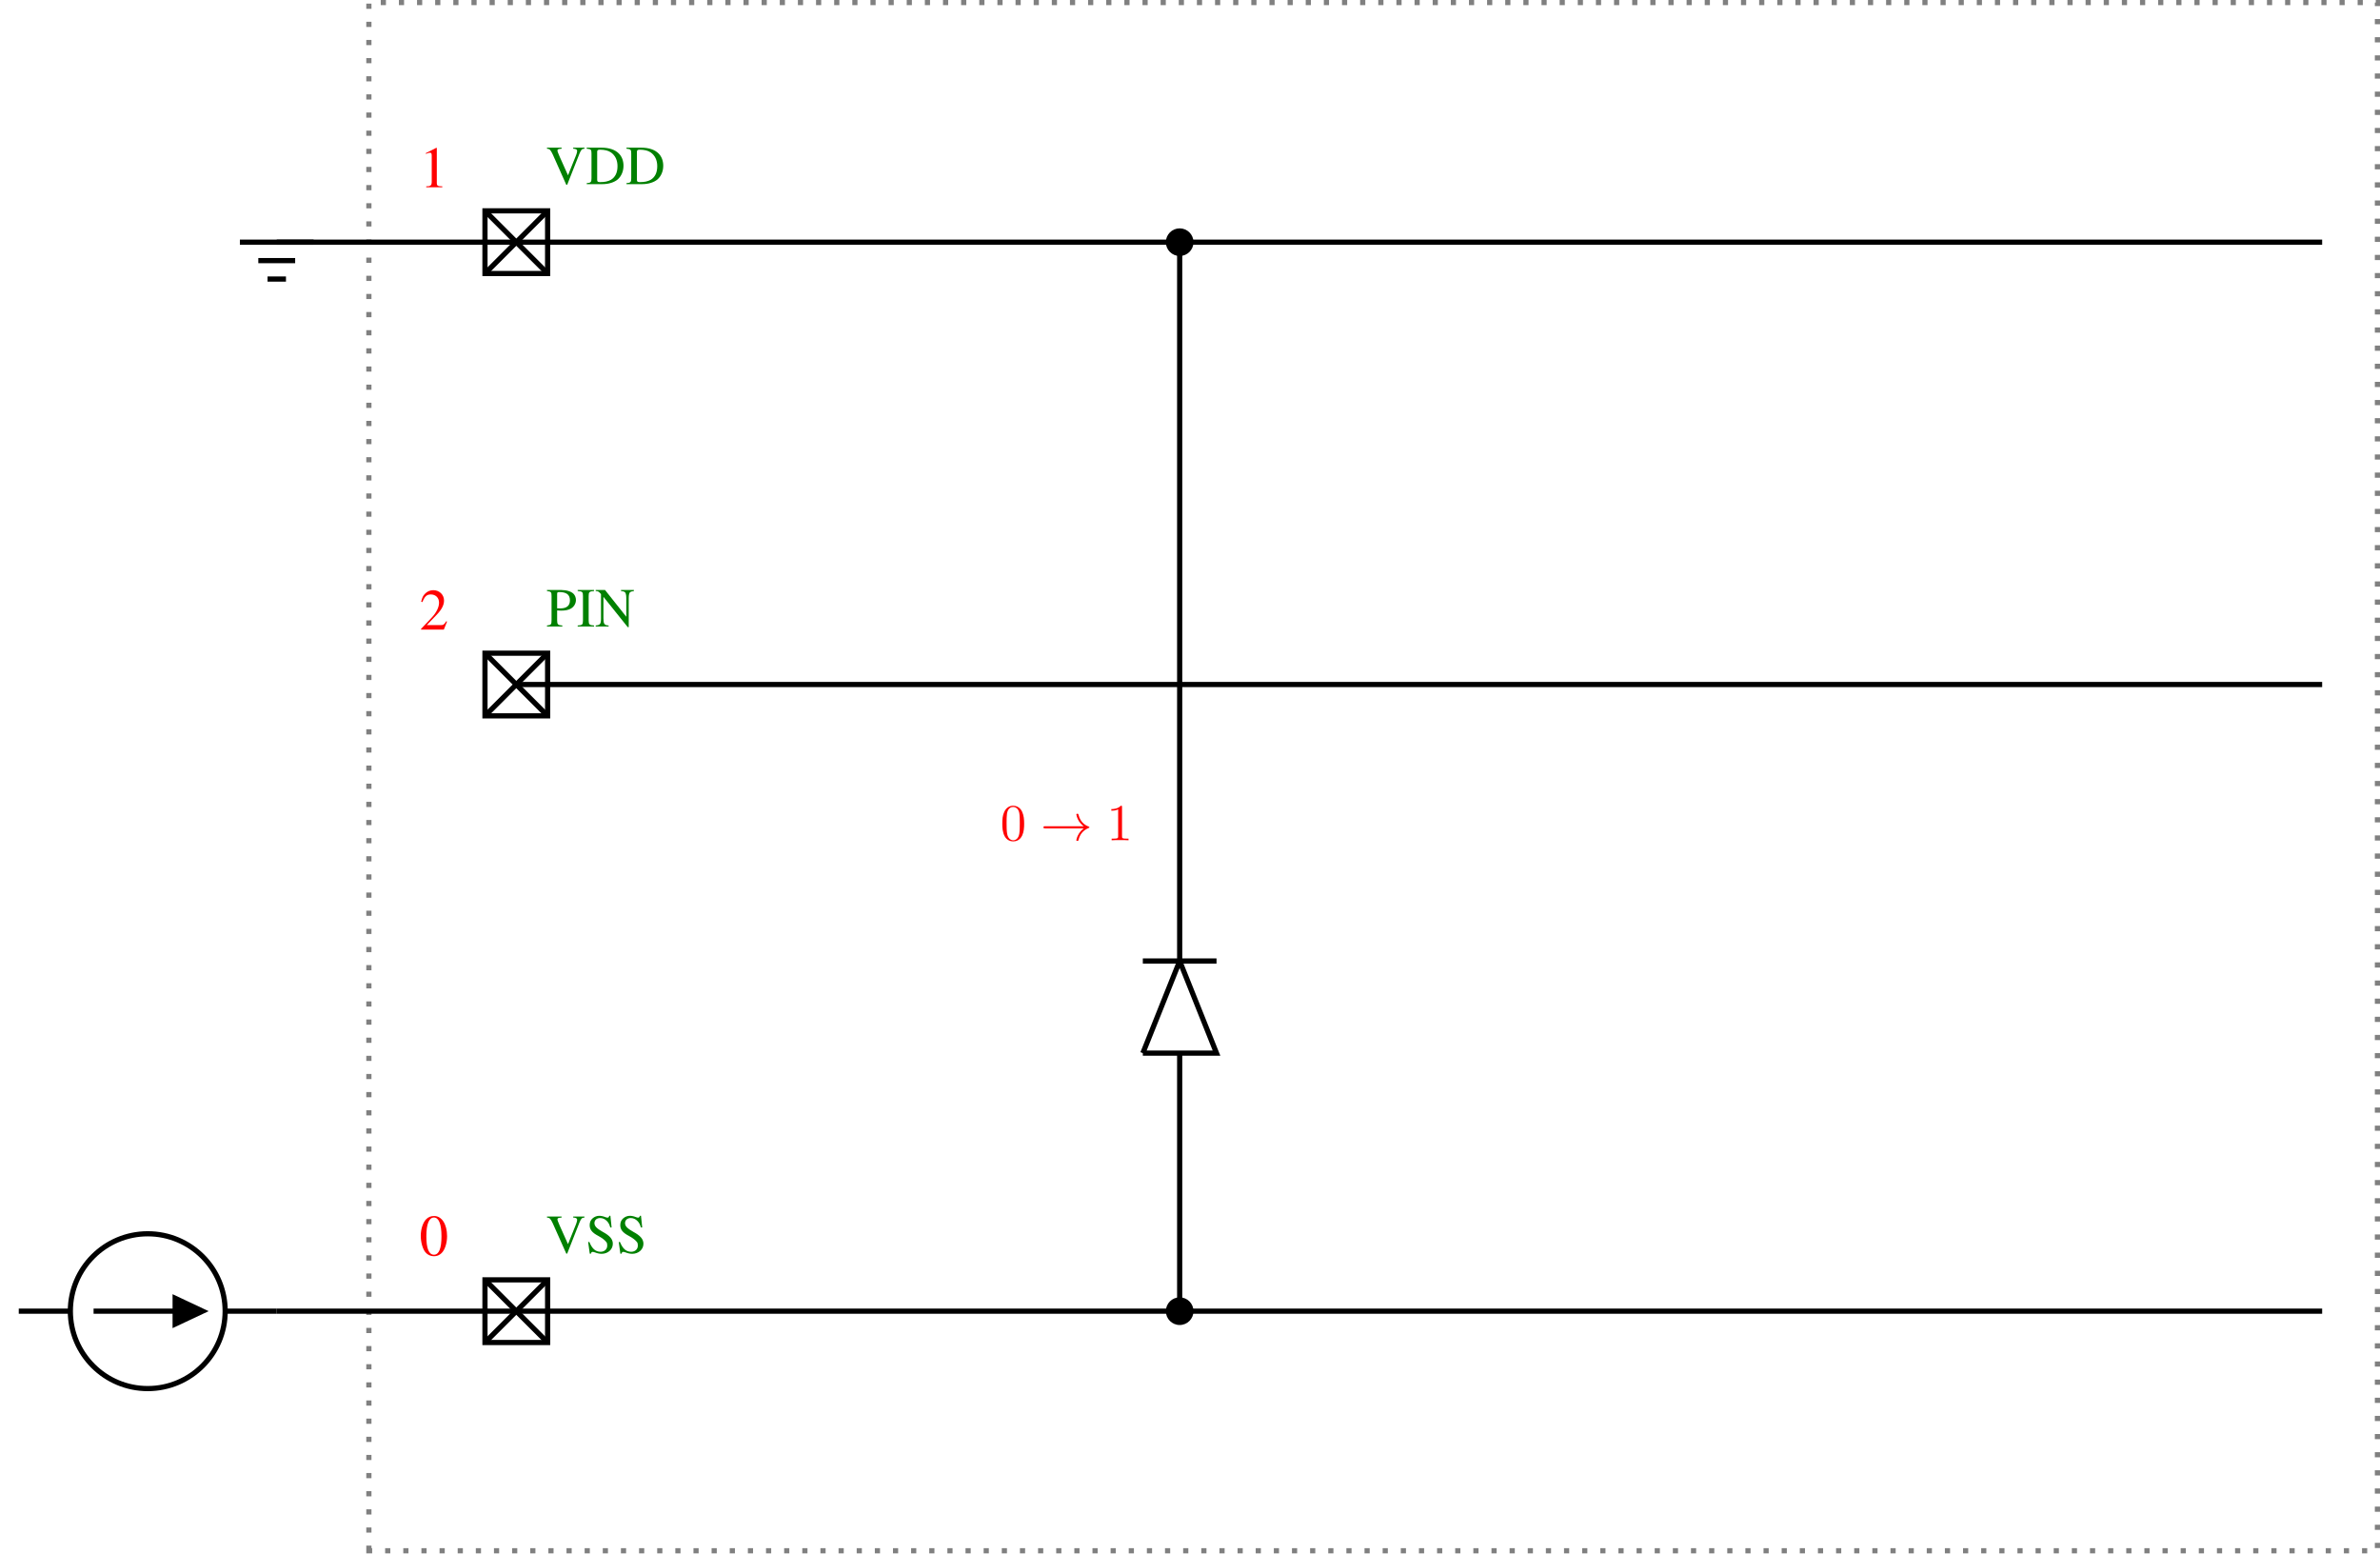
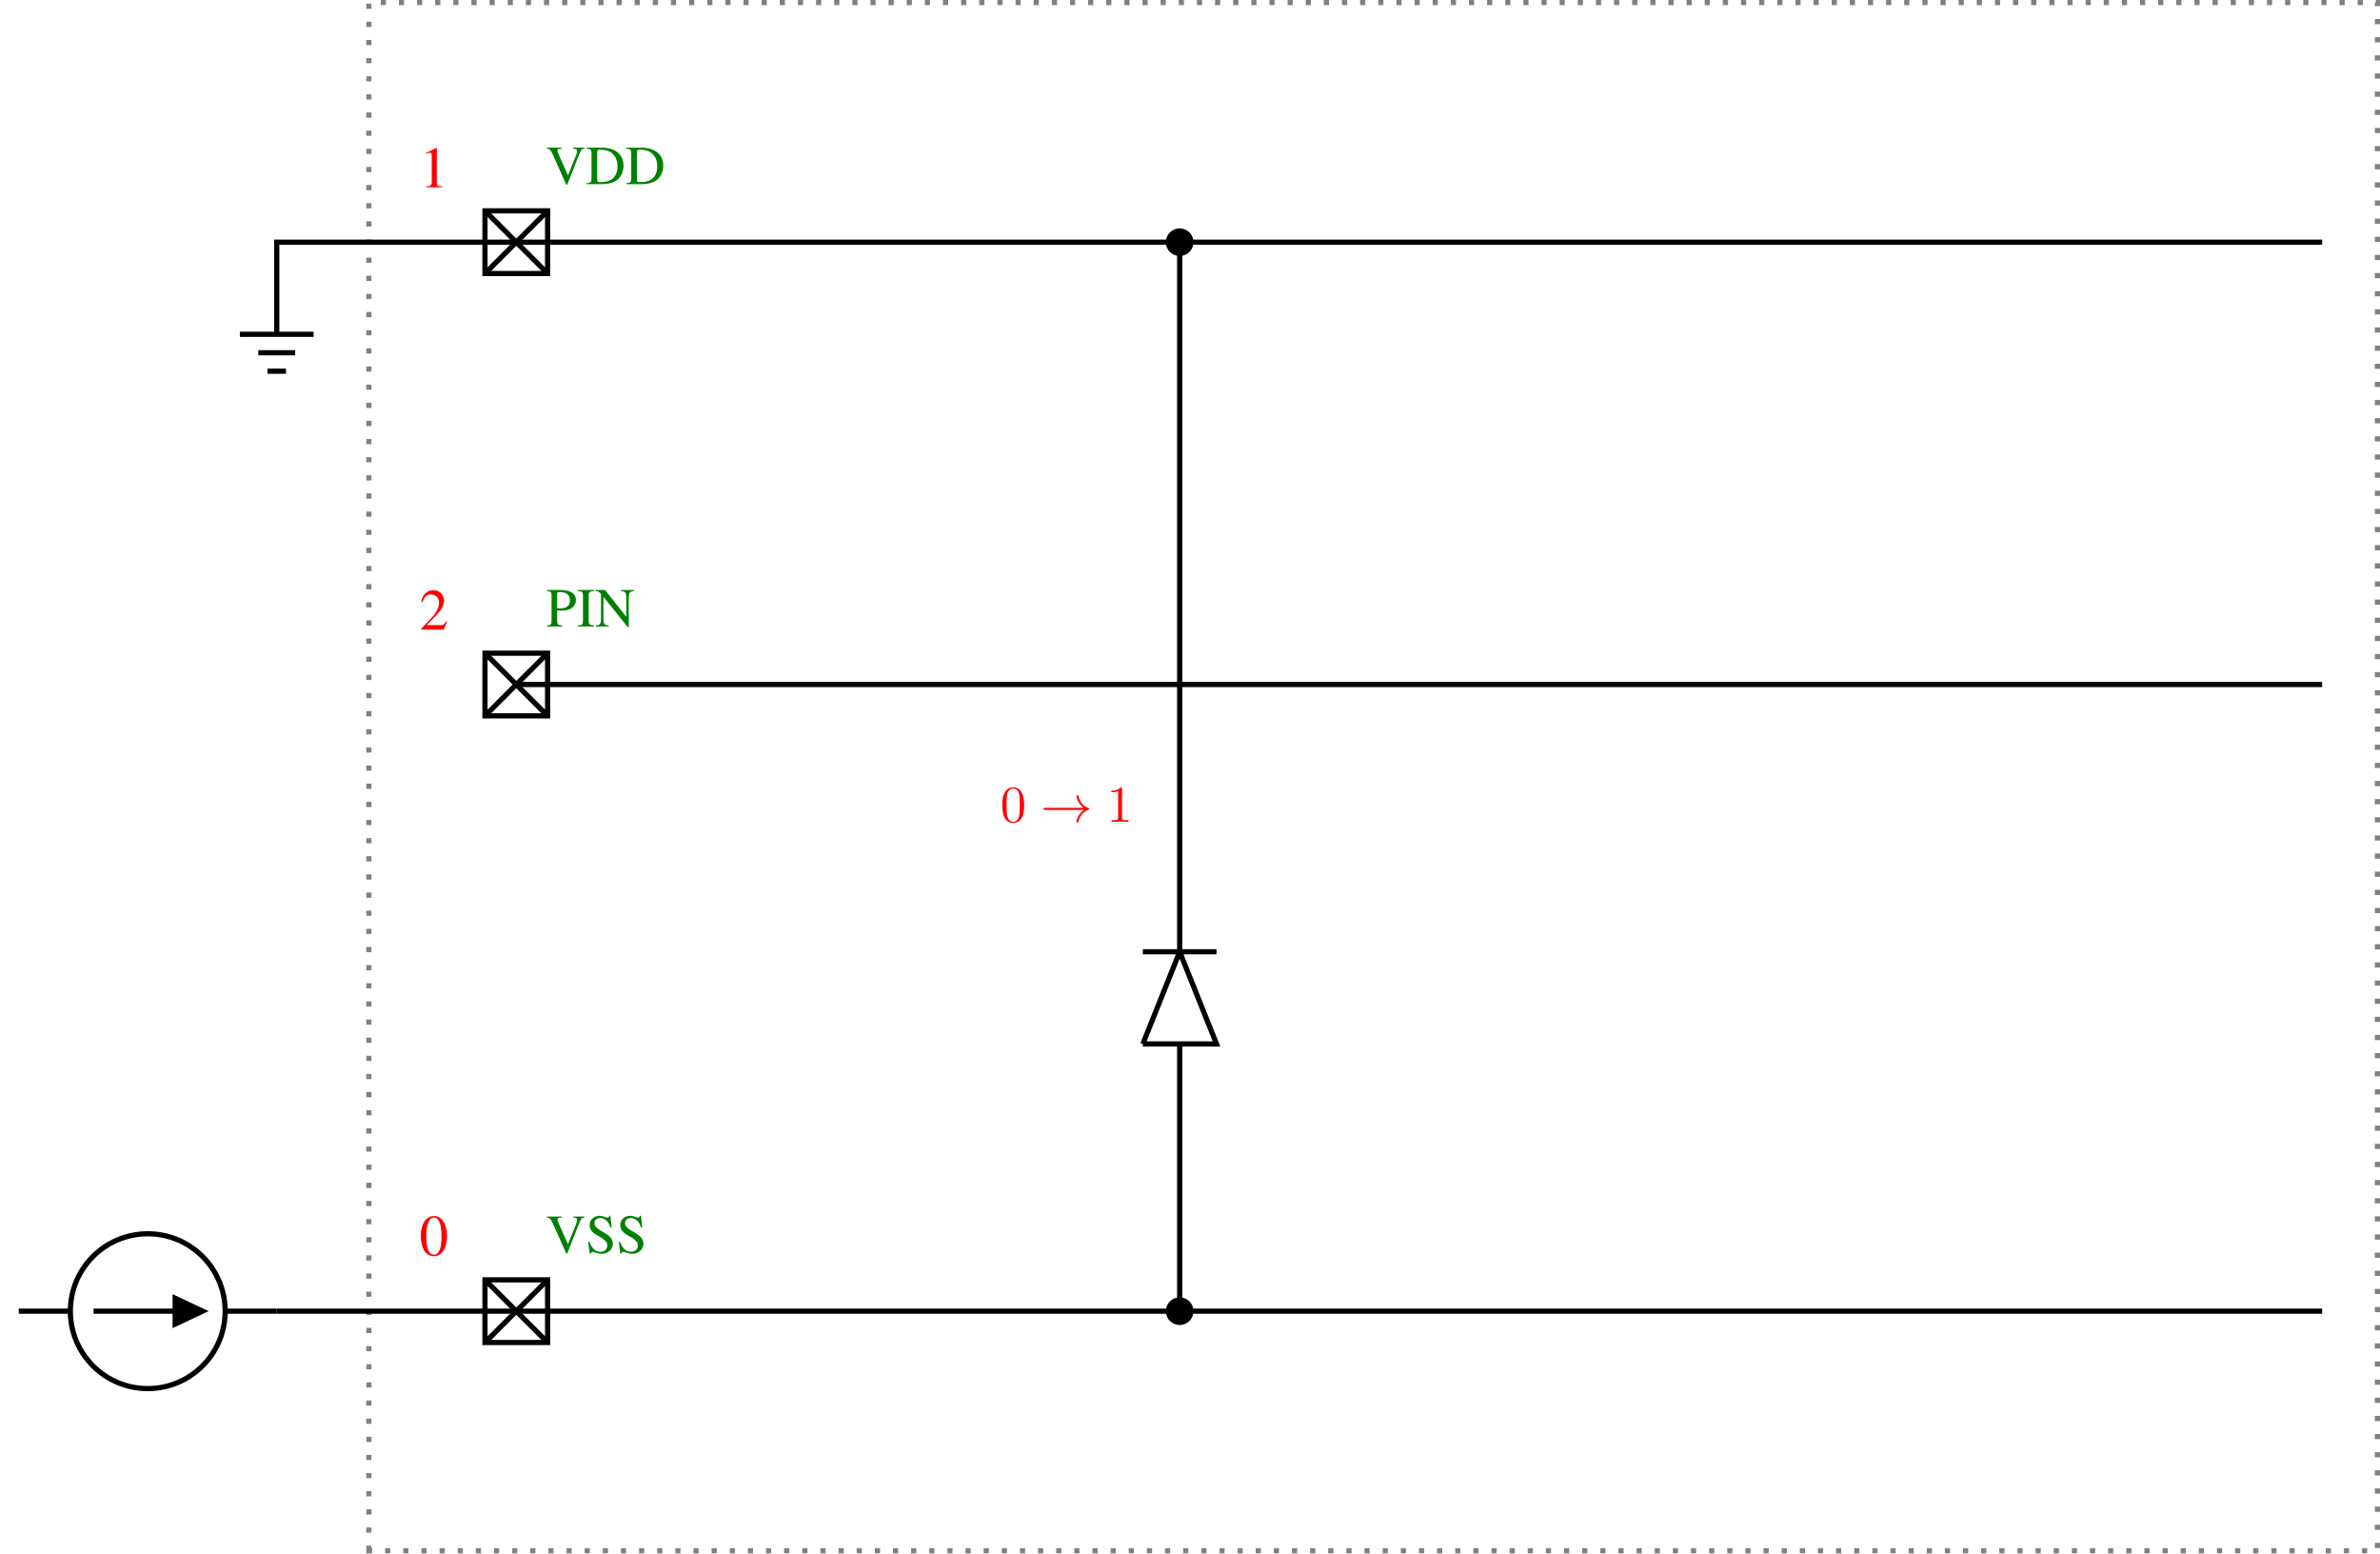
<svg xmlns="http://www.w3.org/2000/svg" xmlns:xlink="http://www.w3.org/1999/xlink" width="366.122pt" height="238.907pt" viewBox="0 0 366.122 238.907">
  <defs>
    <g>
      <g id="glyph-0-0">
        <path d="M 5.906 -5.609 L 4.172 -5.609 L 4.172 -5.453 C 4.625 -5.422 4.781 -5.328 4.781 -5.094 C 4.781 -4.953 4.719 -4.719 4.625 -4.469 L 3.375 -1.359 L 2.094 -4.219 C 1.828 -4.844 1.75 -5.031 1.75 -5.172 C 1.75 -5.328 1.875 -5.406 2.141 -5.422 C 2.172 -5.422 2.266 -5.438 2.391 -5.453 L 2.391 -5.609 L 0.141 -5.609 L 0.141 -5.453 C 0.547 -5.422 0.672 -5.312 1.031 -4.562 L 3.109 0.094 L 3.25 0.094 L 5.125 -4.656 C 5.406 -5.328 5.5 -5.422 5.906 -5.453 Z M 5.906 -5.609 " />
      </g>
      <g id="glyph-0-1">
        <path d="M 0.875 -0.922 C 0.875 -0.312 0.781 -0.203 0.141 -0.156 L 0.141 0 L 2.547 0 C 3.516 0 4.406 -0.281 4.938 -0.75 C 5.484 -1.25 5.797 -2 5.797 -2.828 C 5.797 -3.594 5.547 -4.25 5.078 -4.719 C 4.5 -5.297 3.578 -5.609 2.422 -5.609 L 0.141 -5.609 L 0.141 -5.453 C 0.797 -5.391 0.875 -5.312 0.875 -4.688 Z M 1.75 -4.969 C 1.75 -5.219 1.844 -5.297 2.188 -5.297 C 2.906 -5.297 3.469 -5.156 3.875 -4.875 C 4.531 -4.406 4.875 -3.688 4.875 -2.766 C 4.875 -1.766 4.531 -1.062 3.844 -0.656 C 3.406 -0.422 2.922 -0.312 2.188 -0.312 C 1.844 -0.312 1.75 -0.391 1.75 -0.656 Z M 1.75 -4.969 " />
      </g>
      <g id="glyph-0-2">
        <path d="M 1.703 -2.469 C 1.938 -2.453 2.078 -2.438 2.297 -2.438 C 2.953 -2.438 3.406 -2.531 3.781 -2.734 C 4.281 -3 4.594 -3.516 4.594 -4.078 C 4.594 -4.422 4.469 -4.75 4.25 -5 C 3.906 -5.375 3.172 -5.609 2.375 -5.609 L 0.141 -5.609 L 0.141 -5.453 C 0.766 -5.375 0.844 -5.297 0.844 -4.688 L 0.844 -1.016 C 0.844 -0.312 0.781 -0.219 0.141 -0.156 L 0.141 0 L 2.5 0 L 2.5 -0.156 C 1.844 -0.188 1.703 -0.312 1.703 -0.922 Z M 1.703 -5 C 1.703 -5.234 1.766 -5.297 2 -5.297 C 3.141 -5.297 3.672 -4.891 3.672 -4.016 C 3.672 -3.203 3.172 -2.781 2.188 -2.781 C 2.031 -2.781 1.906 -2.781 1.703 -2.797 Z M 1.703 -5 " />
      </g>
      <g id="glyph-0-3">
        <path d="M 0.969 -0.922 C 0.969 -0.281 0.859 -0.188 0.156 -0.156 L 0.156 0 L 2.672 0 L 2.672 -0.156 C 1.969 -0.188 1.844 -0.312 1.844 -0.922 L 1.844 -4.688 C 1.844 -5.297 1.953 -5.406 2.672 -5.453 L 2.672 -5.609 L 0.156 -5.609 L 0.156 -5.453 C 0.875 -5.406 0.969 -5.312 0.969 -4.688 Z M 0.969 -0.922 " />
      </g>
      <g id="glyph-0-4">
        <path d="M 5.188 0.094 L 5.188 -4.359 C 5.188 -4.875 5.266 -5.188 5.422 -5.297 C 5.547 -5.375 5.672 -5.406 5.984 -5.453 L 5.984 -5.609 L 4 -5.609 L 4 -5.453 C 4.312 -5.422 4.438 -5.391 4.562 -5.312 C 4.734 -5.188 4.812 -4.891 4.812 -4.359 L 4.812 -1.5 L 1.547 -5.609 L 0.109 -5.609 L 0.109 -5.453 C 0.469 -5.453 0.578 -5.375 0.922 -4.984 L 0.922 -1.25 C 0.922 -0.375 0.797 -0.219 0.109 -0.156 L 0.109 0 L 2.094 0 L 2.094 -0.156 C 1.438 -0.188 1.297 -0.391 1.297 -1.25 L 1.297 -4.562 L 5.031 0.094 Z M 5.188 0.094 " />
      </g>
      <g id="glyph-0-5">
        <path d="M 3.781 -5.719 L 3.609 -5.719 C 3.578 -5.531 3.484 -5.438 3.344 -5.438 C 3.25 -5.438 3.109 -5.469 2.969 -5.531 C 2.656 -5.656 2.344 -5.719 2.062 -5.719 C 1.703 -5.719 1.328 -5.578 1.047 -5.328 C 0.75 -5.078 0.594 -4.719 0.594 -4.281 C 0.594 -3.594 0.969 -3.125 1.922 -2.625 C 2.531 -2.297 2.969 -1.953 3.188 -1.641 C 3.266 -1.531 3.297 -1.344 3.297 -1.141 C 3.297 -0.578 2.875 -0.188 2.266 -0.188 C 1.5 -0.188 0.969 -0.656 0.547 -1.688 L 0.359 -1.688 L 0.609 0.109 L 0.797 0.109 C 0.797 -0.047 0.906 -0.172 1.031 -0.172 C 1.125 -0.172 1.266 -0.141 1.438 -0.078 C 1.75 0.047 2.094 0.125 2.438 0.125 C 3.406 0.125 4.156 -0.547 4.156 -1.422 C 4.156 -2.125 3.688 -2.672 2.578 -3.266 C 1.688 -3.766 1.328 -4.125 1.328 -4.594 C 1.328 -5.062 1.688 -5.375 2.203 -5.375 C 2.594 -5.375 2.953 -5.219 3.25 -4.906 C 3.5 -4.641 3.625 -4.422 3.766 -3.922 L 3.969 -3.922 Z M 3.781 -5.719 " />
      </g>
      <g id="glyph-1-0">
        <path d="M 2.609 -6.062 L 1 -5.25 L 1 -5.125 C 1.109 -5.172 1.203 -5.203 1.234 -5.219 C 1.406 -5.281 1.547 -5.312 1.641 -5.312 C 1.828 -5.312 1.906 -5.188 1.906 -4.891 L 1.906 -0.828 C 1.906 -0.531 1.844 -0.328 1.688 -0.25 C 1.562 -0.172 1.438 -0.141 1.062 -0.141 L 1.062 0 L 3.531 0 L 3.531 -0.141 C 2.828 -0.141 2.688 -0.234 2.688 -0.656 L 2.688 -6.047 Z M 2.609 -6.062 " />
      </g>
      <g id="glyph-1-1">
        <path d="M 4.266 -1.234 L 4.141 -1.281 C 3.812 -0.766 3.688 -0.688 3.297 -0.688 L 1.141 -0.688 L 2.656 -2.266 C 3.453 -3.094 3.797 -3.781 3.797 -4.469 C 3.797 -5.375 3.078 -6.062 2.141 -6.062 C 1.656 -6.062 1.188 -5.859 0.859 -5.5 C 0.562 -5.203 0.438 -4.922 0.281 -4.281 L 0.469 -4.234 C 0.828 -5.109 1.141 -5.406 1.766 -5.406 C 2.516 -5.406 3.031 -4.891 3.031 -4.141 C 3.031 -3.438 2.625 -2.594 1.859 -1.797 L 0.266 -0.109 L 0.266 0 L 3.766 0 Z M 4.266 -1.234 " />
      </g>
      <g id="glyph-1-2">
        <path d="M 2.281 -6.062 C 1.781 -6.062 1.406 -5.906 1.078 -5.594 C 0.562 -5.094 0.219 -4.062 0.219 -3.016 C 0.219 -2.031 0.516 -0.984 0.938 -0.484 C 1.266 -0.094 1.719 0.125 2.25 0.125 C 2.703 0.125 3.078 -0.031 3.406 -0.344 C 3.922 -0.828 4.266 -1.875 4.266 -2.953 C 4.266 -4.797 3.453 -6.062 2.281 -6.062 Z M 2.25 -5.828 C 3 -5.828 3.406 -4.812 3.406 -2.938 C 3.406 -1.062 3.016 -0.109 2.25 -0.109 C 1.469 -0.109 1.078 -1.062 1.078 -2.938 C 1.078 -4.828 1.484 -5.828 2.25 -5.828 Z M 2.25 -5.828 " />
      </g>
      <g id="glyph-2-0">
        <path d="M 3.672 -2.547 C 3.672 -3.188 3.625 -3.828 3.344 -4.422 C 2.984 -5.172 2.328 -5.312 1.984 -5.312 C 1.516 -5.312 0.938 -5.094 0.609 -4.359 C 0.344 -3.812 0.312 -3.188 0.312 -2.547 C 0.312 -1.953 0.344 -1.234 0.672 -0.625 C 1.016 0.016 1.594 0.172 1.984 0.172 C 2.422 0.172 3.016 0.016 3.375 -0.75 C 3.625 -1.297 3.672 -1.922 3.672 -2.547 Z M 1.984 0 C 1.672 0 1.203 -0.203 1.062 -0.969 C 0.969 -1.438 0.969 -2.172 0.969 -2.641 C 0.969 -3.156 0.969 -3.688 1.031 -4.109 C 1.188 -5.062 1.781 -5.125 1.984 -5.125 C 2.25 -5.125 2.766 -4.984 2.922 -4.203 C 3 -3.75 3 -3.141 3 -2.641 C 3 -2.047 3 -1.5 2.922 -1 C 2.797 -0.234 2.344 0 1.984 0 Z M 1.984 0 " />
      </g>
      <g id="glyph-2-1">
        <path d="M 2.344 -5.094 C 2.344 -5.297 2.344 -5.312 2.156 -5.312 C 1.672 -4.797 0.969 -4.797 0.703 -4.797 L 0.703 -4.547 C 0.875 -4.547 1.344 -4.547 1.75 -4.75 L 1.75 -0.625 C 1.75 -0.344 1.734 -0.25 1.016 -0.25 L 0.75 -0.25 L 0.75 0 C 1.031 -0.031 1.734 -0.031 2.047 -0.031 C 2.359 -0.031 3.062 -0.031 3.344 0 L 3.344 -0.25 L 3.078 -0.25 C 2.359 -0.25 2.344 -0.328 2.344 -0.625 Z M 2.344 -5.094 " />
      </g>
      <g id="glyph-3-0">
        <path d="M 6.641 -1.828 C 6.203 -1.5 6 -1.172 5.922 -1.062 C 5.562 -0.516 5.5 -0.016 5.5 -0.016 C 5.5 0.094 5.609 0.094 5.672 0.094 C 5.797 0.094 5.812 0.078 5.844 -0.078 C 6.031 -0.859 6.5 -1.516 7.391 -1.891 C 7.484 -1.922 7.516 -1.938 7.516 -1.984 C 7.516 -2.047 7.469 -2.078 7.453 -2.078 C 7.094 -2.219 6.141 -2.609 5.828 -3.953 C 5.812 -4.047 5.797 -4.078 5.672 -4.078 C 5.609 -4.078 5.5 -4.078 5.5 -3.969 C 5.5 -3.953 5.578 -3.453 5.906 -2.922 C 6.078 -2.688 6.297 -2.406 6.641 -2.156 L 0.719 -2.156 C 0.578 -2.156 0.438 -2.156 0.438 -1.984 C 0.438 -1.828 0.578 -1.828 0.719 -1.828 Z M 6.641 -1.828 " />
      </g>
    </g>
    <clipPath id="clip-0">
      <path clip-rule="nonzero" d="M 56 0 L 366.121 0 L 366.121 238.906 L 56 238.906 Z M 56 0 " />
    </clipPath>
  </defs>
  <g clip-path="url(#clip-0)">
    <path fill="none" stroke-width="0.797" stroke-linecap="butt" stroke-linejoin="miter" stroke="rgb(50%, 50%, 50%)" stroke-opacity="1" stroke-dasharray="0.797 1.993" stroke-miterlimit="10" d="M -22.678 -36.85 L -22.678 201.263 L 286.303 201.263 L 286.303 -36.85 Z M -22.678 -36.85 " transform="matrix(1, 0, 0, -1, 79.424, 201.658)" />
  </g>
  <path fill="none" stroke-width="0.797" stroke-linecap="butt" stroke-linejoin="miter" stroke="rgb(0%, 0%, 0%)" stroke-opacity="1" stroke-miterlimit="10" d="M 0.002 164.412 L 277.799 164.412 " transform="matrix(1, 0, 0, -1, 79.424, 201.658)" />
  <path fill="none" stroke-width="0.797" stroke-linecap="butt" stroke-linejoin="miter" stroke="rgb(0%, 0%, 0%)" stroke-opacity="1" stroke-miterlimit="10" d="M -4.819 159.592 L -4.819 169.232 L 4.818 169.232 L 4.818 159.592 Z M -4.819 159.592 " transform="matrix(1, 0, 0, -1, 79.424, 201.658)" />
  <path fill="none" stroke-width="0.797" stroke-linecap="butt" stroke-linejoin="miter" stroke="rgb(0%, 0%, 0%)" stroke-opacity="1" stroke-miterlimit="10" d="M -4.819 159.592 L 4.818 169.232 " transform="matrix(1, 0, 0, -1, 79.424, 201.658)" />
  <path fill="none" stroke-width="0.797" stroke-linecap="butt" stroke-linejoin="miter" stroke="rgb(0%, 0%, 0%)" stroke-opacity="1" stroke-miterlimit="10" d="M -4.819 169.232 L 4.818 159.592 " transform="matrix(1, 0, 0, -1, 79.424, 201.658)" />
  <g fill="rgb(0%, 50%, 0%)" fill-opacity="1">
    <use xlink:href="#glyph-0-0" x="84.003" y="28.321" />
    <use xlink:href="#glyph-0-1" x="90.117" y="28.321" />
    <use xlink:href="#glyph-0-1" x="96.231" y="28.321" />
  </g>
  <g fill="rgb(100%, 0%, 0%)" fill-opacity="1">
    <use xlink:href="#glyph-1-0" x="64.508" y="28.799" />
  </g>
  <path fill="none" stroke-width="0.797" stroke-linecap="butt" stroke-linejoin="miter" stroke="rgb(0%, 0%, 0%)" stroke-opacity="1" stroke-miterlimit="10" d="M 0.002 96.381 L 277.799 96.381 " transform="matrix(1, 0, 0, -1, 79.424, 201.658)" />
  <path fill="none" stroke-width="0.797" stroke-linecap="butt" stroke-linejoin="miter" stroke="rgb(0%, 0%, 0%)" stroke-opacity="1" stroke-miterlimit="10" d="M -4.819 91.56 L -4.819 101.197 L 4.818 101.197 L 4.818 91.56 Z M -4.819 91.56 " transform="matrix(1, 0, 0, -1, 79.424, 201.658)" />
  <path fill="none" stroke-width="0.797" stroke-linecap="butt" stroke-linejoin="miter" stroke="rgb(0%, 0%, 0%)" stroke-opacity="1" stroke-miterlimit="10" d="M -4.819 91.56 L 4.818 101.197 " transform="matrix(1, 0, 0, -1, 79.424, 201.658)" />
  <path fill="none" stroke-width="0.797" stroke-linecap="butt" stroke-linejoin="miter" stroke="rgb(0%, 0%, 0%)" stroke-opacity="1" stroke-miterlimit="10" d="M -4.819 101.197 L 4.818 91.56 " transform="matrix(1, 0, 0, -1, 79.424, 201.658)" />
  <g fill="rgb(0%, 50%, 0%)" fill-opacity="1">
    <use xlink:href="#glyph-0-2" x="84.003" y="96.353" />
    <use xlink:href="#glyph-0-3" x="88.711" y="96.353" />
    <use xlink:href="#glyph-0-4" x="91.531" y="96.353" />
  </g>
  <g fill="rgb(100%, 0%, 0%)" fill-opacity="1">
    <use xlink:href="#glyph-1-1" x="64.508" y="96.831" />
  </g>
  <path fill="none" stroke-width="0.797" stroke-linecap="butt" stroke-linejoin="miter" stroke="rgb(0%, 0%, 0%)" stroke-opacity="1" stroke-miterlimit="10" d="M 0.002 0.002 L 277.799 0.002 " transform="matrix(1, 0, 0, -1, 79.424, 201.658)" />
  <path fill="none" stroke-width="0.797" stroke-linecap="butt" stroke-linejoin="miter" stroke="rgb(0%, 0%, 0%)" stroke-opacity="1" stroke-miterlimit="10" d="M -4.819 -4.819 L -4.819 4.818 L 4.818 4.818 L 4.818 -4.819 Z M -4.819 -4.819 " transform="matrix(1, 0, 0, -1, 79.424, 201.658)" />
  <path fill="none" stroke-width="0.797" stroke-linecap="butt" stroke-linejoin="miter" stroke="rgb(0%, 0%, 0%)" stroke-opacity="1" stroke-miterlimit="10" d="M -4.819 -4.819 L 4.818 4.818 " transform="matrix(1, 0, 0, -1, 79.424, 201.658)" />
  <path fill="none" stroke-width="0.797" stroke-linecap="butt" stroke-linejoin="miter" stroke="rgb(0%, 0%, 0%)" stroke-opacity="1" stroke-miterlimit="10" d="M -4.819 4.818 L 4.818 -4.819 " transform="matrix(1, 0, 0, -1, 79.424, 201.658)" />
  <g fill="rgb(0%, 50%, 0%)" fill-opacity="1">
    <use xlink:href="#glyph-0-0" x="84.003" y="192.709" />
    <use xlink:href="#glyph-0-5" x="90.117" y="192.709" />
    <use xlink:href="#glyph-0-5" x="94.825" y="192.709" />
  </g>
  <g fill="rgb(100%, 0%, 0%)" fill-opacity="1">
    <use xlink:href="#glyph-1-2" x="64.508" y="193.083" />
  </g>
  <path fill="none" stroke-width="0.797" stroke-linecap="butt" stroke-linejoin="miter" stroke="rgb(0%, 0%, 0%)" stroke-opacity="1" stroke-miterlimit="10" d="M -76.537 0.002 L -68.6 0.002 M -44.787 0.002 L -36.85 0.002 " transform="matrix(1, 0, 0, -1, 79.424, 201.658)" />
  <path fill="none" stroke-width="0.797" stroke-linecap="butt" stroke-linejoin="miter" stroke="rgb(0%, 0%, 0%)" stroke-opacity="1" stroke-miterlimit="10" d="M -56.694 11.904 C -63.268 11.904 -68.6 6.576 -68.6 0.002 C -68.6 -6.576 -63.268 -11.905 -56.694 -11.905 C -50.119 -11.905 -44.787 -6.576 -44.787 0.002 C -44.787 6.576 -50.119 11.904 -56.694 11.904 Z M -56.694 11.904 " transform="matrix(1, 0, 0, -1, 79.424, 201.658)" />
  <path fill="none" stroke-width="0.797" stroke-linecap="butt" stroke-linejoin="miter" stroke="rgb(0%, 0%, 0%)" stroke-opacity="1" stroke-miterlimit="10" d="M -65.029 0.002 L -48.361 0.002 " transform="matrix(1, 0, 0, -1, 79.424, 201.658)" />
  <path fill-rule="nonzero" fill="rgb(0%, 0%, 0%)" fill-opacity="1" stroke-width="0.797" stroke-linecap="butt" stroke-linejoin="miter" stroke="rgb(0%, 0%, 0%)" stroke-opacity="1" stroke-miterlimit="10" d="M -52.479 0.002 L -52.479 -1.983 L -48.26 0.002 L -52.479 1.986 Z M -52.479 0.002 " transform="matrix(1, 0, 0, -1, 79.424, 201.658)" />
  <path fill="none" stroke-width="0.797" stroke-linecap="butt" stroke-linejoin="miter" stroke="rgb(0%, 0%, 0%)" stroke-opacity="1" stroke-miterlimit="10" d="M -36.85 0.002 L 0.002 0.002 " transform="matrix(1, 0, 0, -1, 79.424, 201.658)" />
-   <path fill="none" stroke-width="0.797" stroke-linecap="butt" stroke-linejoin="miter" stroke="rgb(0%, 0%, 0%)" stroke-opacity="1" stroke-miterlimit="10" d="M 0.002 164.412 L -36.85 164.412 " transform="matrix(1, 0, 0, -1, 79.424, 201.658)" />
-   <path fill="none" stroke-width="0.797" stroke-linecap="butt" stroke-linejoin="miter" stroke="rgb(0%, 0%, 0%)" stroke-opacity="1" stroke-miterlimit="10" d="M -42.522 164.412 L -36.85 164.412 M -36.85 164.412 L -31.182 164.412 M -39.686 161.576 L -36.85 161.576 M -36.85 161.576 L -34.018 161.576 M -38.268 158.74 L -36.85 158.74 M -36.85 158.74 L -35.432 158.74 " transform="matrix(1, 0, 0, -1, 79.424, 201.658)" />
-   <path fill="none" stroke-width="0.797" stroke-linecap="butt" stroke-linejoin="miter" stroke="rgb(0%, 0%, 0%)" stroke-opacity="1" stroke-miterlimit="10" d="M 102.049 0.002 L 102.049 39.685 " transform="matrix(1, 0, 0, -1, 79.424, 201.658)" />
-   <path fill="none" stroke-width="0.797" stroke-linecap="butt" stroke-linejoin="miter" stroke="rgb(0%, 0%, 0%)" stroke-opacity="1" stroke-miterlimit="10" d="M 96.381 39.685 L 107.717 39.685 L 102.049 53.857 L 96.381 39.685 " transform="matrix(1, 0, 0, -1, 79.424, 201.658)" />
-   <path fill="none" stroke-width="0.797" stroke-linecap="butt" stroke-linejoin="miter" stroke="rgb(0%, 0%, 0%)" stroke-opacity="1" stroke-miterlimit="10" d="M 96.381 53.857 L 107.717 53.857 " transform="matrix(1, 0, 0, -1, 79.424, 201.658)" />
-   <path fill="none" stroke-width="0.797" stroke-linecap="butt" stroke-linejoin="miter" stroke="rgb(0%, 0%, 0%)" stroke-opacity="1" stroke-miterlimit="10" d="M 102.049 53.857 L 102.049 164.412 " transform="matrix(1, 0, 0, -1, 79.424, 201.658)" />
+   <path fill="none" stroke-width="0.797" stroke-linecap="butt" stroke-linejoin="miter" stroke="rgb(0%, 0%, 0%)" stroke-opacity="1" stroke-miterlimit="10" d="M 0.002 164.412 L -36.85 164.412 L -36.85 150.24 " transform="matrix(1, 0, 0, -1, 79.424, 201.658)" />
+   <path fill="none" stroke-width="0.797" stroke-linecap="butt" stroke-linejoin="miter" stroke="rgb(0%, 0%, 0%)" stroke-opacity="1" stroke-miterlimit="10" d="M -42.522 150.24 L -36.85 150.24 M -36.85 150.24 L -31.182 150.24 M -39.686 147.404 L -36.85 147.404 M -36.85 147.404 L -34.018 147.404 M -38.268 144.568 L -36.85 144.568 M -36.85 144.568 L -35.432 144.568 " transform="matrix(1, 0, 0, -1, 79.424, 201.658)" />
+   <path fill="none" stroke-width="0.797" stroke-linecap="butt" stroke-linejoin="miter" stroke="rgb(0%, 0%, 0%)" stroke-opacity="1" stroke-miterlimit="10" d="M 102.049 0.002 L 102.049 25.513 M 102.049 25.513 L 102.049 33.306 M 102.049 33.306 L 102.049 41.103 M 96.381 41.103 L 107.717 41.103 L 102.049 55.275 L 96.381 41.103 M 96.381 55.275 L 102.049 55.275 M 102.049 55.275 L 107.717 55.275 M 102.049 55.275 L 102.049 63.072 M 102.049 63.072 L 102.049 70.869 M 102.049 70.869 L 102.049 164.412 " transform="matrix(1, 0, 0, -1, 79.424, 201.658)" />
  <path fill-rule="nonzero" fill="rgb(0%, 0%, 0%)" fill-opacity="1" d="M 183.598 201.656 C 183.598 200.484 182.648 199.531 181.473 199.531 C 180.297 199.531 179.348 200.484 179.348 201.656 C 179.348 202.832 180.297 203.785 181.473 203.785 C 182.648 203.785 183.598 202.832 183.598 201.656 Z M 183.598 201.656 " />
  <path fill-rule="nonzero" fill="rgb(0%, 0%, 0%)" fill-opacity="1" d="M 183.598 37.246 C 183.598 36.074 182.648 35.121 181.473 35.121 C 180.297 35.121 179.348 36.074 179.348 37.246 C 179.348 38.422 180.297 39.371 181.473 39.371 C 182.648 39.371 183.598 38.422 183.598 37.246 Z M 183.598 37.246 " />
  <g fill="rgb(100%, 0%, 0%)" fill-opacity="1">
-     <use xlink:href="#glyph-2-0" x="153.877" y="129.234" />
+     <use xlink:href="#glyph-2-0" x="153.877" y="126.399" />
  </g>
  <g fill="rgb(100%, 0%, 0%)" fill-opacity="1">
-     <use xlink:href="#glyph-3-0" x="160.075" y="129.234" />
+     <use xlink:href="#glyph-3-0" x="160.075" y="126.399" />
  </g>
  <g fill="rgb(100%, 0%, 0%)" fill-opacity="1">
-     <use xlink:href="#glyph-2-1" x="170.259" y="129.234" />
+     <use xlink:href="#glyph-2-1" x="170.259" y="126.399" />
  </g>
</svg>
